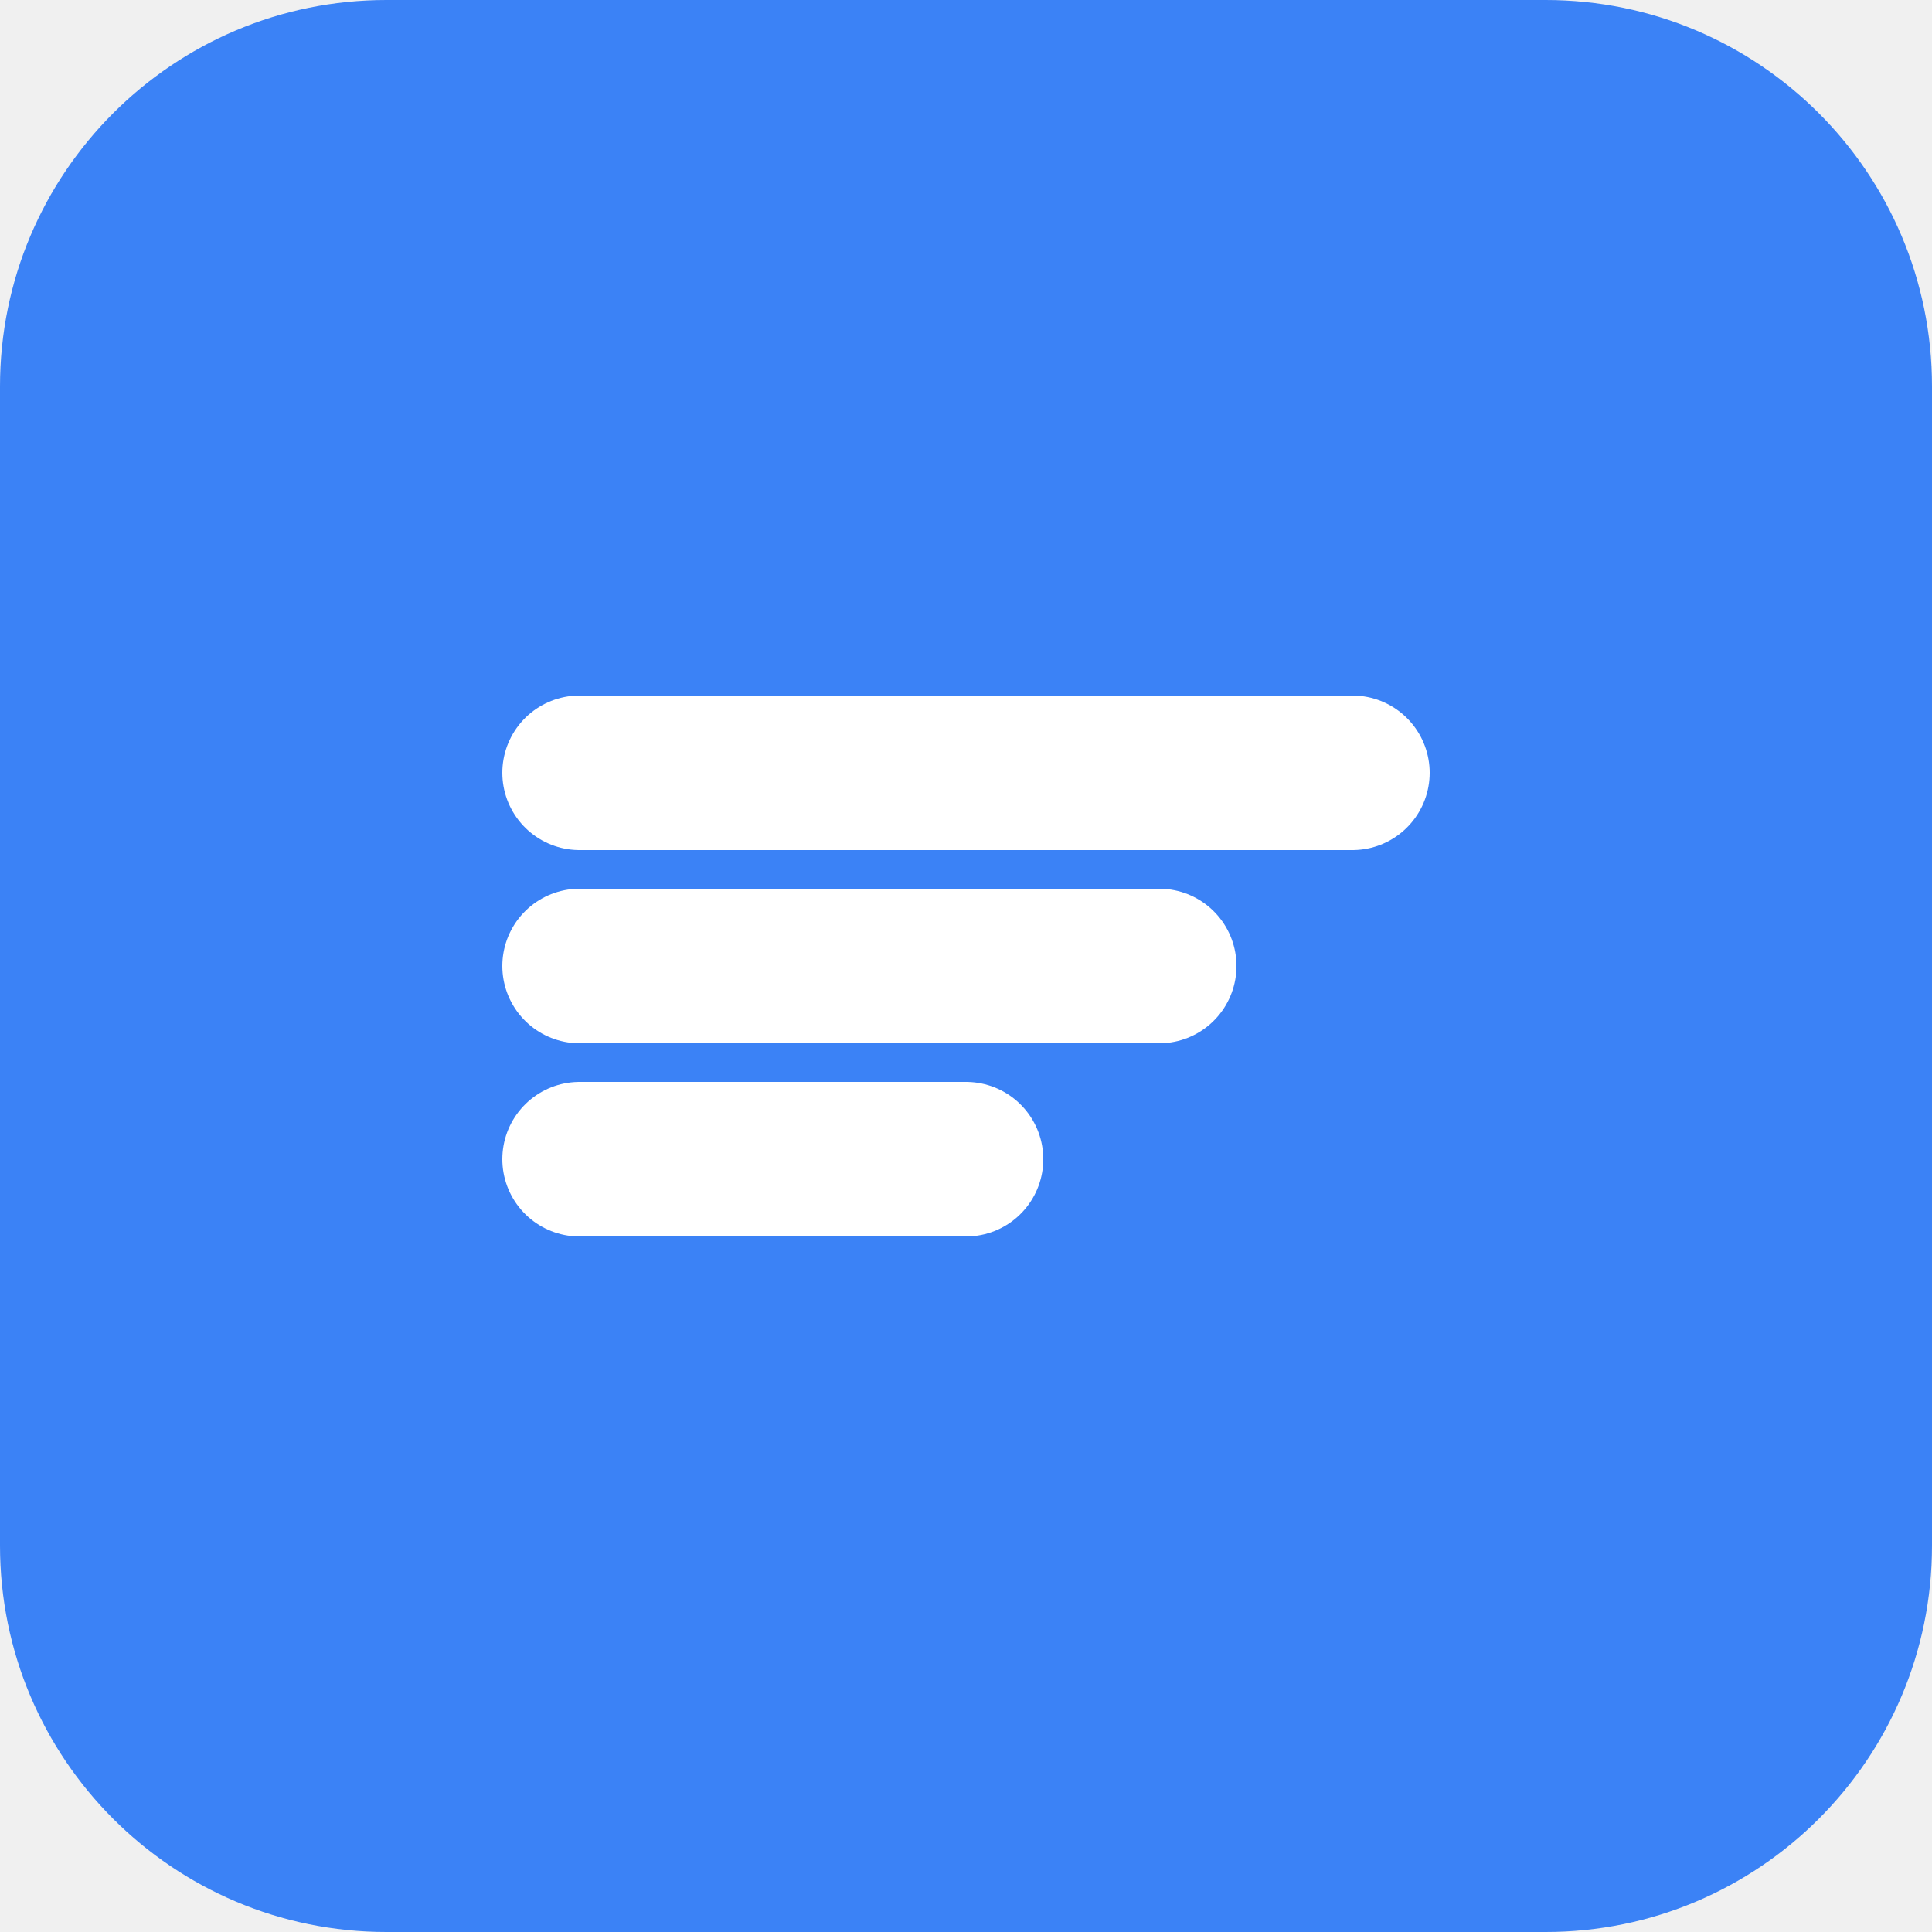
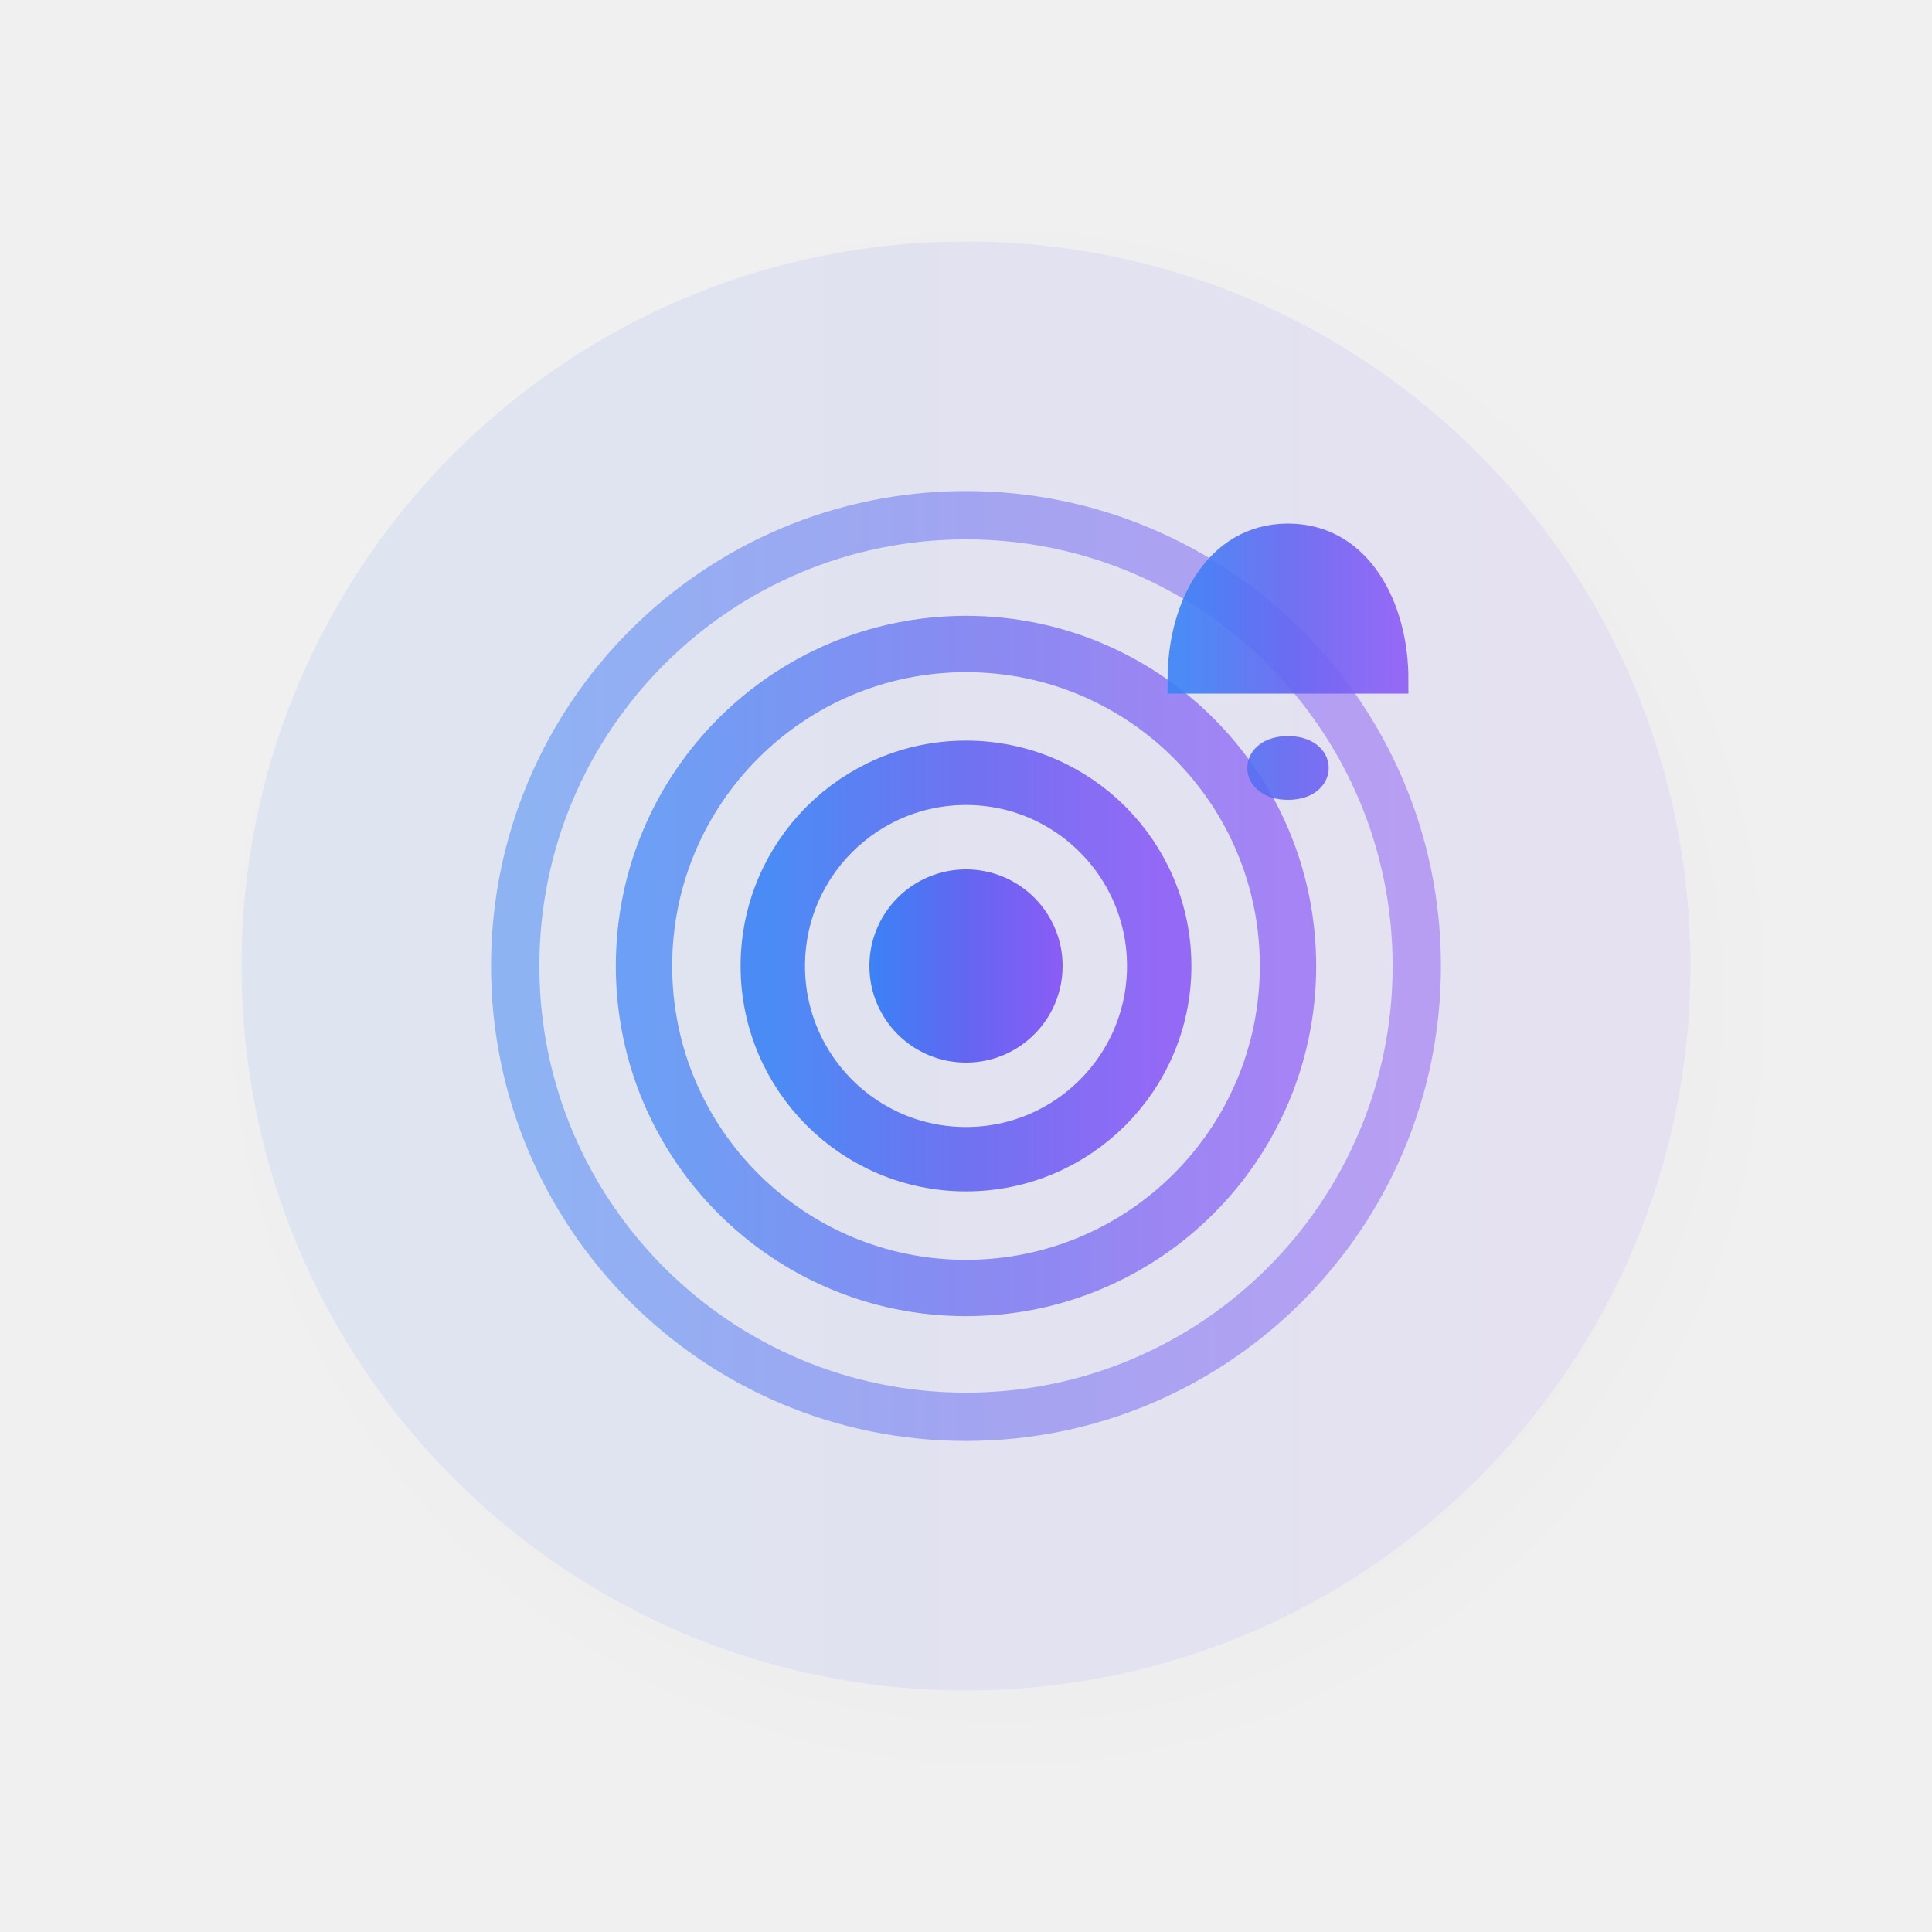
- <svg xmlns="http://www.w3.org/2000/svg" viewBox="0 0 100 100">
-   <rect width="100" height="100" rx="20" fill="#3b82f6" />
-   <path d="M30 40 L70 40 M30 50 L60 50 M30 60 L50 60" stroke="#fff" stroke-width="8" stroke-linecap="round" />
+ <svg xmlns="http://www.w3.org/2000/svg" viewBox="0 0 120 120">
+   <defs>
+     <linearGradient id="waveGradient" x1="0%" y1="0%" x2="100%" y2="0%">
+       <stop offset="0%" style="stop-color:#3B82F6;stop-opacity:1" />
+       <stop offset="50%" style="stop-color:#6366F1;stop-opacity:1" />
+       <stop offset="100%" style="stop-color:#8B5CF6;stop-opacity:1" />
+     </linearGradient>
+     <linearGradient id="textGradient" x1="0%" y1="0%" x2="100%" y2="0%">
+       <stop offset="0%" style="stop-color:#1F2937;stop-opacity:1" />
+       <stop offset="100%" style="stop-color:#4B5563;stop-opacity:1" />
+     </linearGradient>
+     <filter id="shadow" x="-50%" y="-50%" width="200%" height="200%">
+       <feDropShadow dx="2" dy="2" stdDeviation="3" flood-color="#00000020" />
+     </filter>
+   </defs>
+   <circle cx="60" cy="60" r="45" fill="url(#waveGradient)" opacity="0.1" filter="url(#shadow)" />
+   <g transform="translate(60, 60)">
+     <circle cx="0" cy="0" r="6" fill="url(#waveGradient)" />
+     <circle cx="0" cy="0" r="12" fill="none" stroke="url(#waveGradient)" stroke-width="4" opacity="0.9">
+       <animate attributeName="r" values="12;16;12" dur="2s" repeatCount="indefinite" />
+       <animate attributeName="opacity" values="0.9;0.4;0.9" dur="2s" repeatCount="indefinite" />
+     </circle>
+     <circle cx="0" cy="0" r="20" fill="none" stroke="url(#waveGradient)" stroke-width="3.5" opacity="0.7">
+       <animate attributeName="r" values="20;24;20" dur="2s" begin="0.3s" repeatCount="indefinite" />
+       <animate attributeName="opacity" values="0.7;0.3;0.7" dur="2s" begin="0.3s" repeatCount="indefinite" />
+     </circle>
+     <circle cx="0" cy="0" r="28" fill="none" stroke="url(#waveGradient)" stroke-width="3" opacity="0.5">
+       <animate attributeName="r" values="28;32;28" dur="2s" begin="0.6s" repeatCount="indefinite" />
+       <animate attributeName="opacity" values="0.5;0.2;0.5" dur="2s" begin="0.6s" repeatCount="indefinite" />
+     </circle>
+     <g transform="translate(20, -20) scale(2.2)">
+       <path d="M0,-3 C-2,-3 -3,-1 -3,1 L3,1 C3,-1 2,-3 0,-3 Z M0,3 C-1,3 -1,4 0,4 C1,4 1,3 0,3 Z" fill="url(#waveGradient)" opacity="0.9" stroke="url(#waveGradient)" stroke-width="0.8">
+         <animateTransform attributeName="transform" type="rotate" values="0 0 0;-10 0 0;10 0 0;0 0 0" dur="3s" repeatCount="indefinite" />
+       </path>
+     </g>
+   </g>
</svg>
